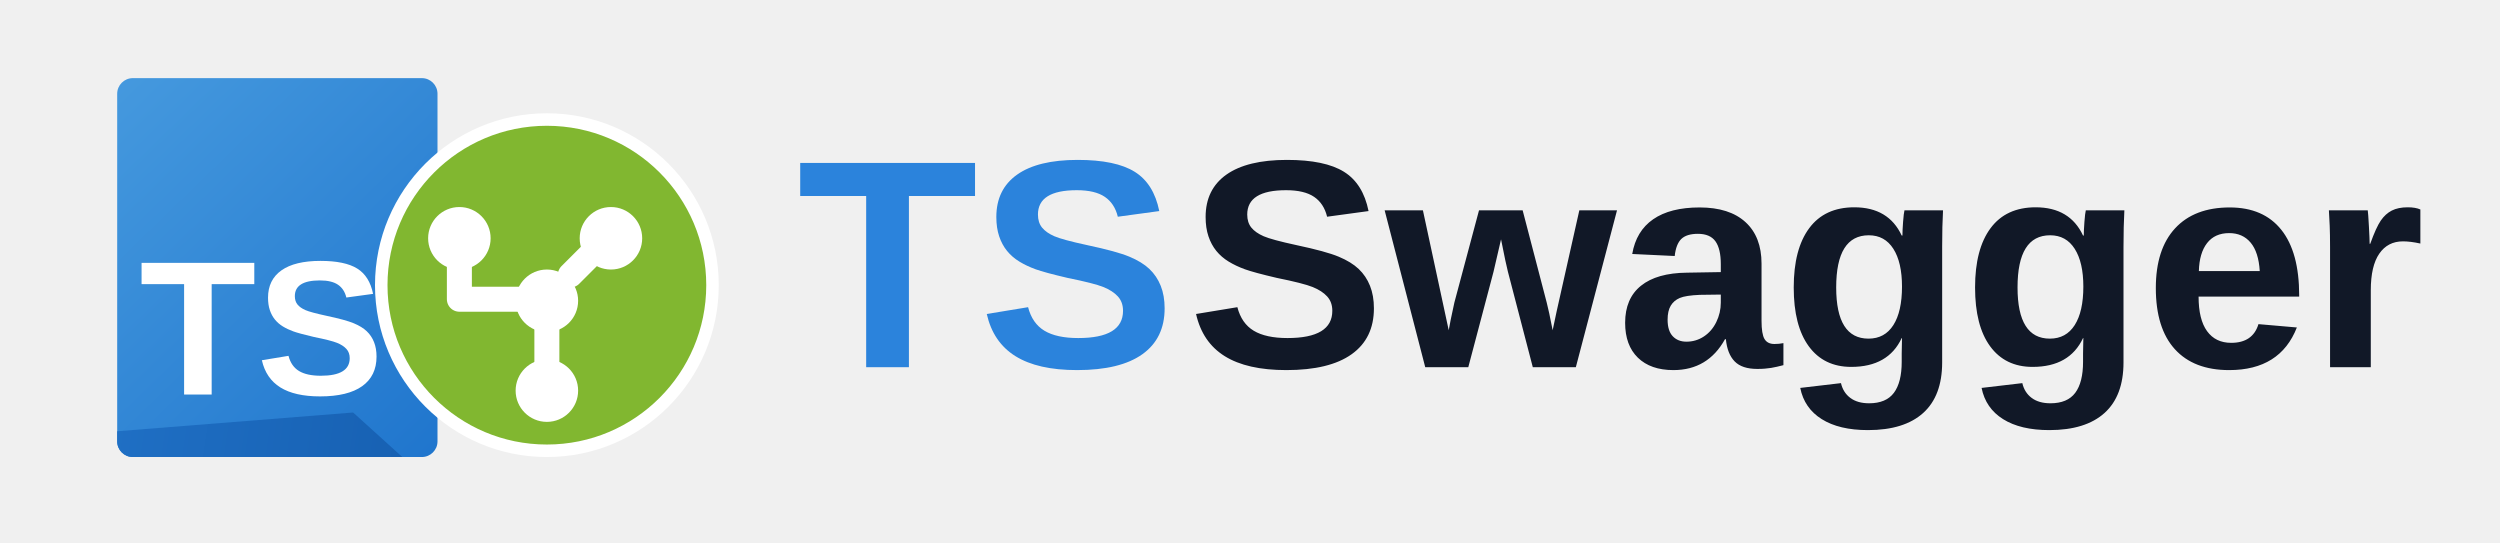
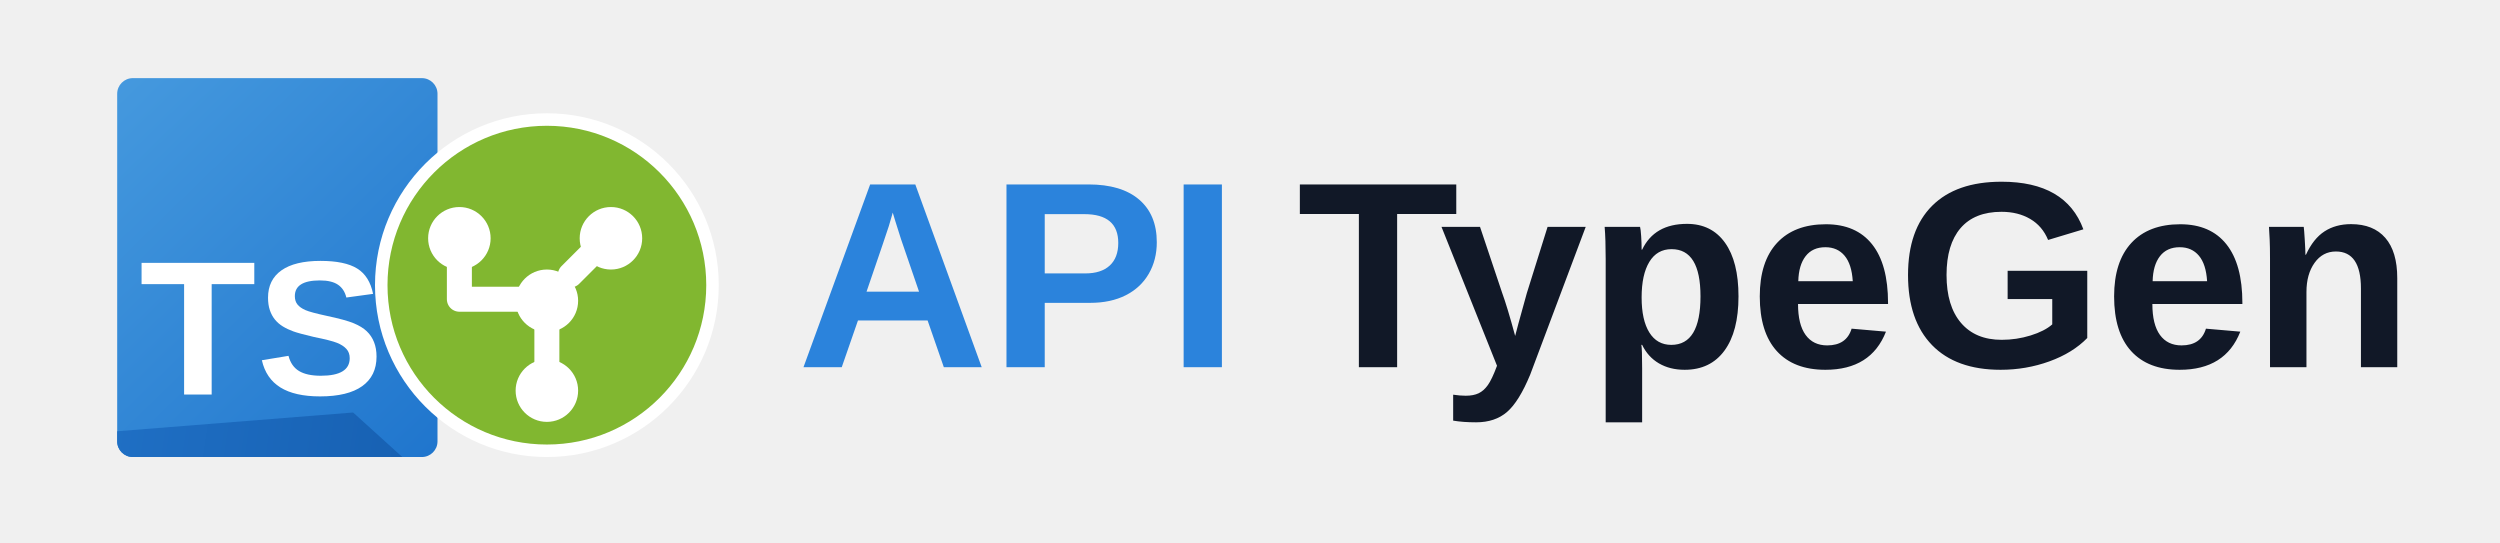
- <svg xmlns="http://www.w3.org/2000/svg" width="3200" height="694" viewBox="0 0 3200 694" role="img" aria-label="TS Swagger logo replica full">
+ <svg xmlns="http://www.w3.org/2000/svg" width="3200" height="694" viewBox="0 0 3200 694" role="img" aria-label="APITypeGen logo replica full">
  <defs>
    <linearGradient id="docBlueFull" x1="150" y1="100" x2="620" y2="585" gradientUnits="userSpaceOnUse">
      <stop offset="0" stop-color="#4599DE" />
      <stop offset="1" stop-color="#1D73CC" />
    </linearGradient>
    <linearGradient id="docBlueDarkFull" x1="150" y1="515" x2="620" y2="585" gradientUnits="userSpaceOnUse">
      <stop offset="0" stop-color="#1F6FC4" />
      <stop offset="1" stop-color="#155DAE" />
    </linearGradient>
  </defs>
  <path d="M170 100 H540 C551 100 560 109 560 120 V565 C560 576 551 585 540 585 H170 C159 585 150 576 150 565 V120 C150 109 159 100 170 100 Z" fill="url(#docBlueFull)" />
  <path d="M150 552 L452 528 L515 585 H170 C159 585 150 576 150 565 Z" fill="url(#docBlueDarkFull)" />
  <text x="335" y="505" text-anchor="middle" font-size="245" font-family="Arial Black, Arial, Helvetica, sans-serif" font-weight="900" fill="#FFFFFF">TS</text>
  <circle cx="700" cy="365" r="212" fill="#81B730" stroke="#FFFFFF" stroke-width="16" />
  <path d="M588 305 V383 H672" stroke="#FFFFFF" stroke-width="32" stroke-linecap="round" stroke-linejoin="round" fill="none" />
  <path d="M730 352 L778 304" stroke="#FFFFFF" stroke-width="32" stroke-linecap="round" stroke-linejoin="round" fill="none" />
  <path d="M700 418 V468" stroke="#FFFFFF" stroke-width="32" stroke-linecap="round" stroke-linejoin="round" fill="none" />
  <circle cx="588" cy="305" r="40" fill="#FFFFFF" />
  <circle cx="782" cy="305" r="40" fill="#FFFFFF" />
  <circle cx="700" cy="385" r="40" fill="#FFFFFF" />
  <circle cx="700" cy="500" r="40" fill="#FFFFFF" />
-   <text x="1020" y="470" font-size="380" font-family="Segoe UI, Arial, Helvetica, sans-serif" font-weight="800" fill="#2B83DC">TS</text>
-   <text x="1520" y="470" font-size="380" font-family="Segoe UI, Arial, Helvetica, sans-serif" font-weight="700" fill="#111827">Swagger</text>
+   <text x="1020" y="470" font-size="340" font-family="Segoe UI, Arial, Helvetica, sans-serif" font-weight="800" fill="#2B83DC">API</text>
+   <text x="1660" y="470" font-size="340" font-family="Segoe UI, Arial, Helvetica, sans-serif" font-weight="700" fill="#111827">TypeGen</text>
</svg>
